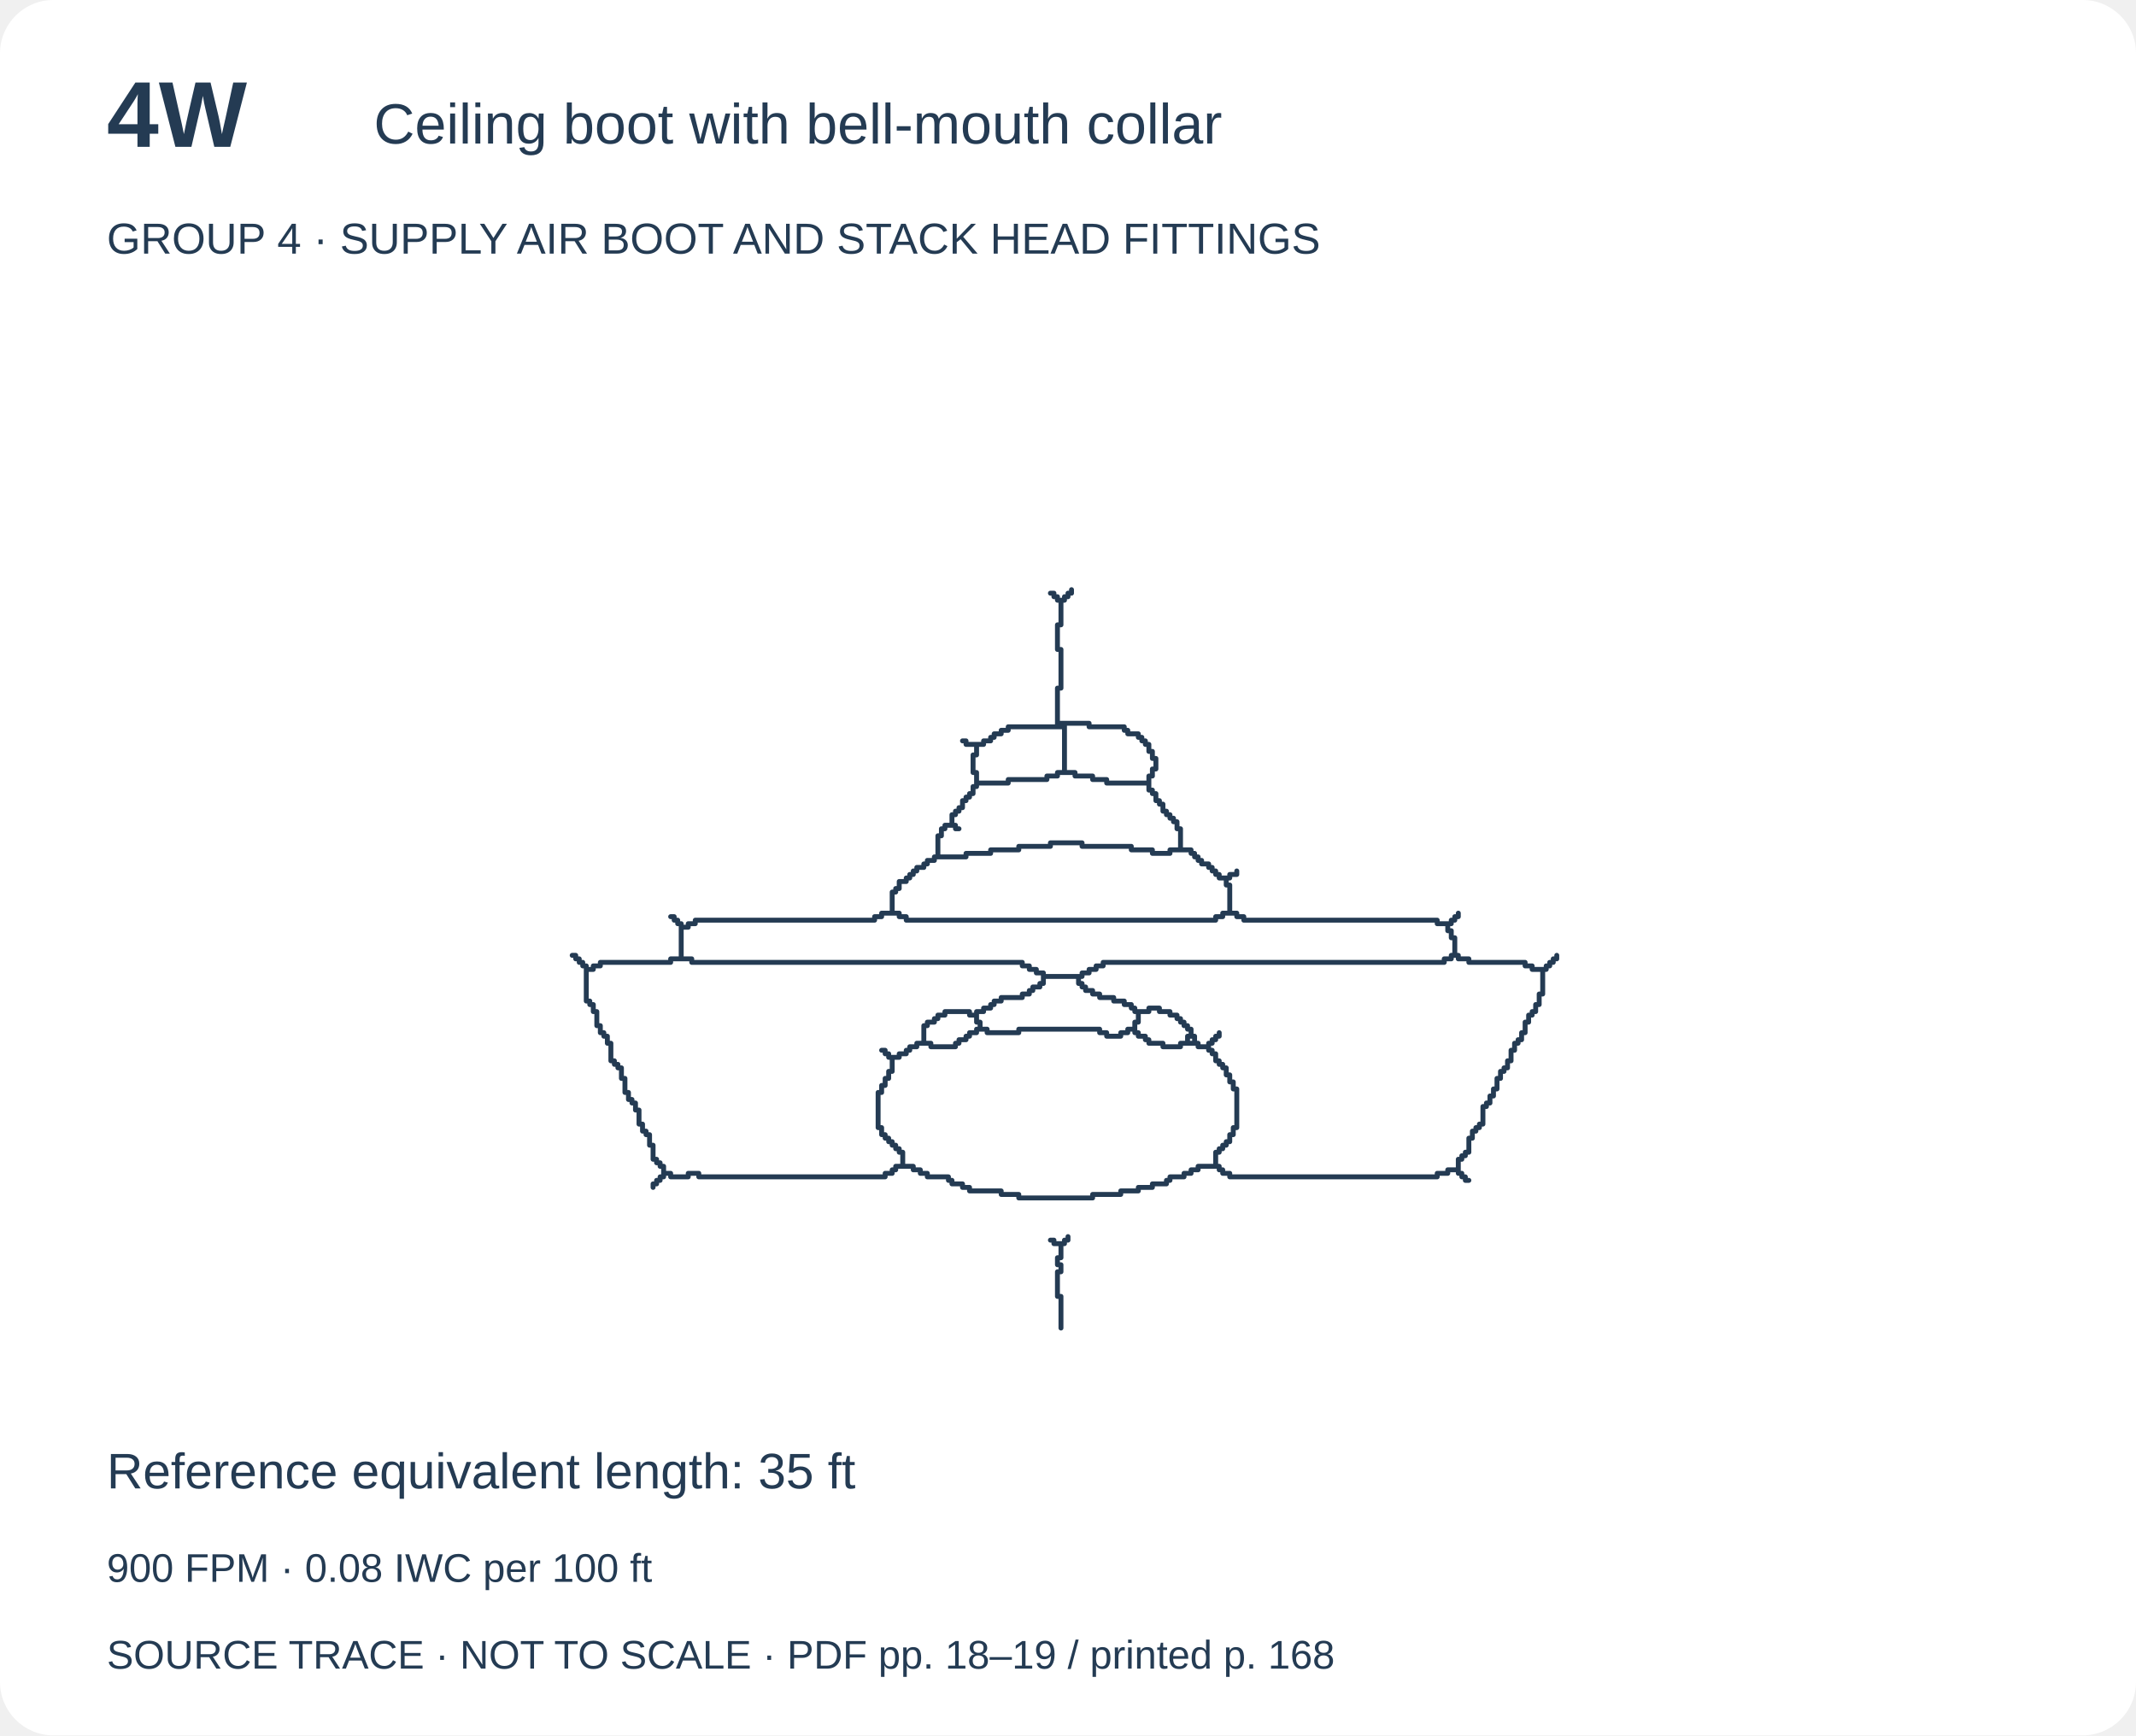
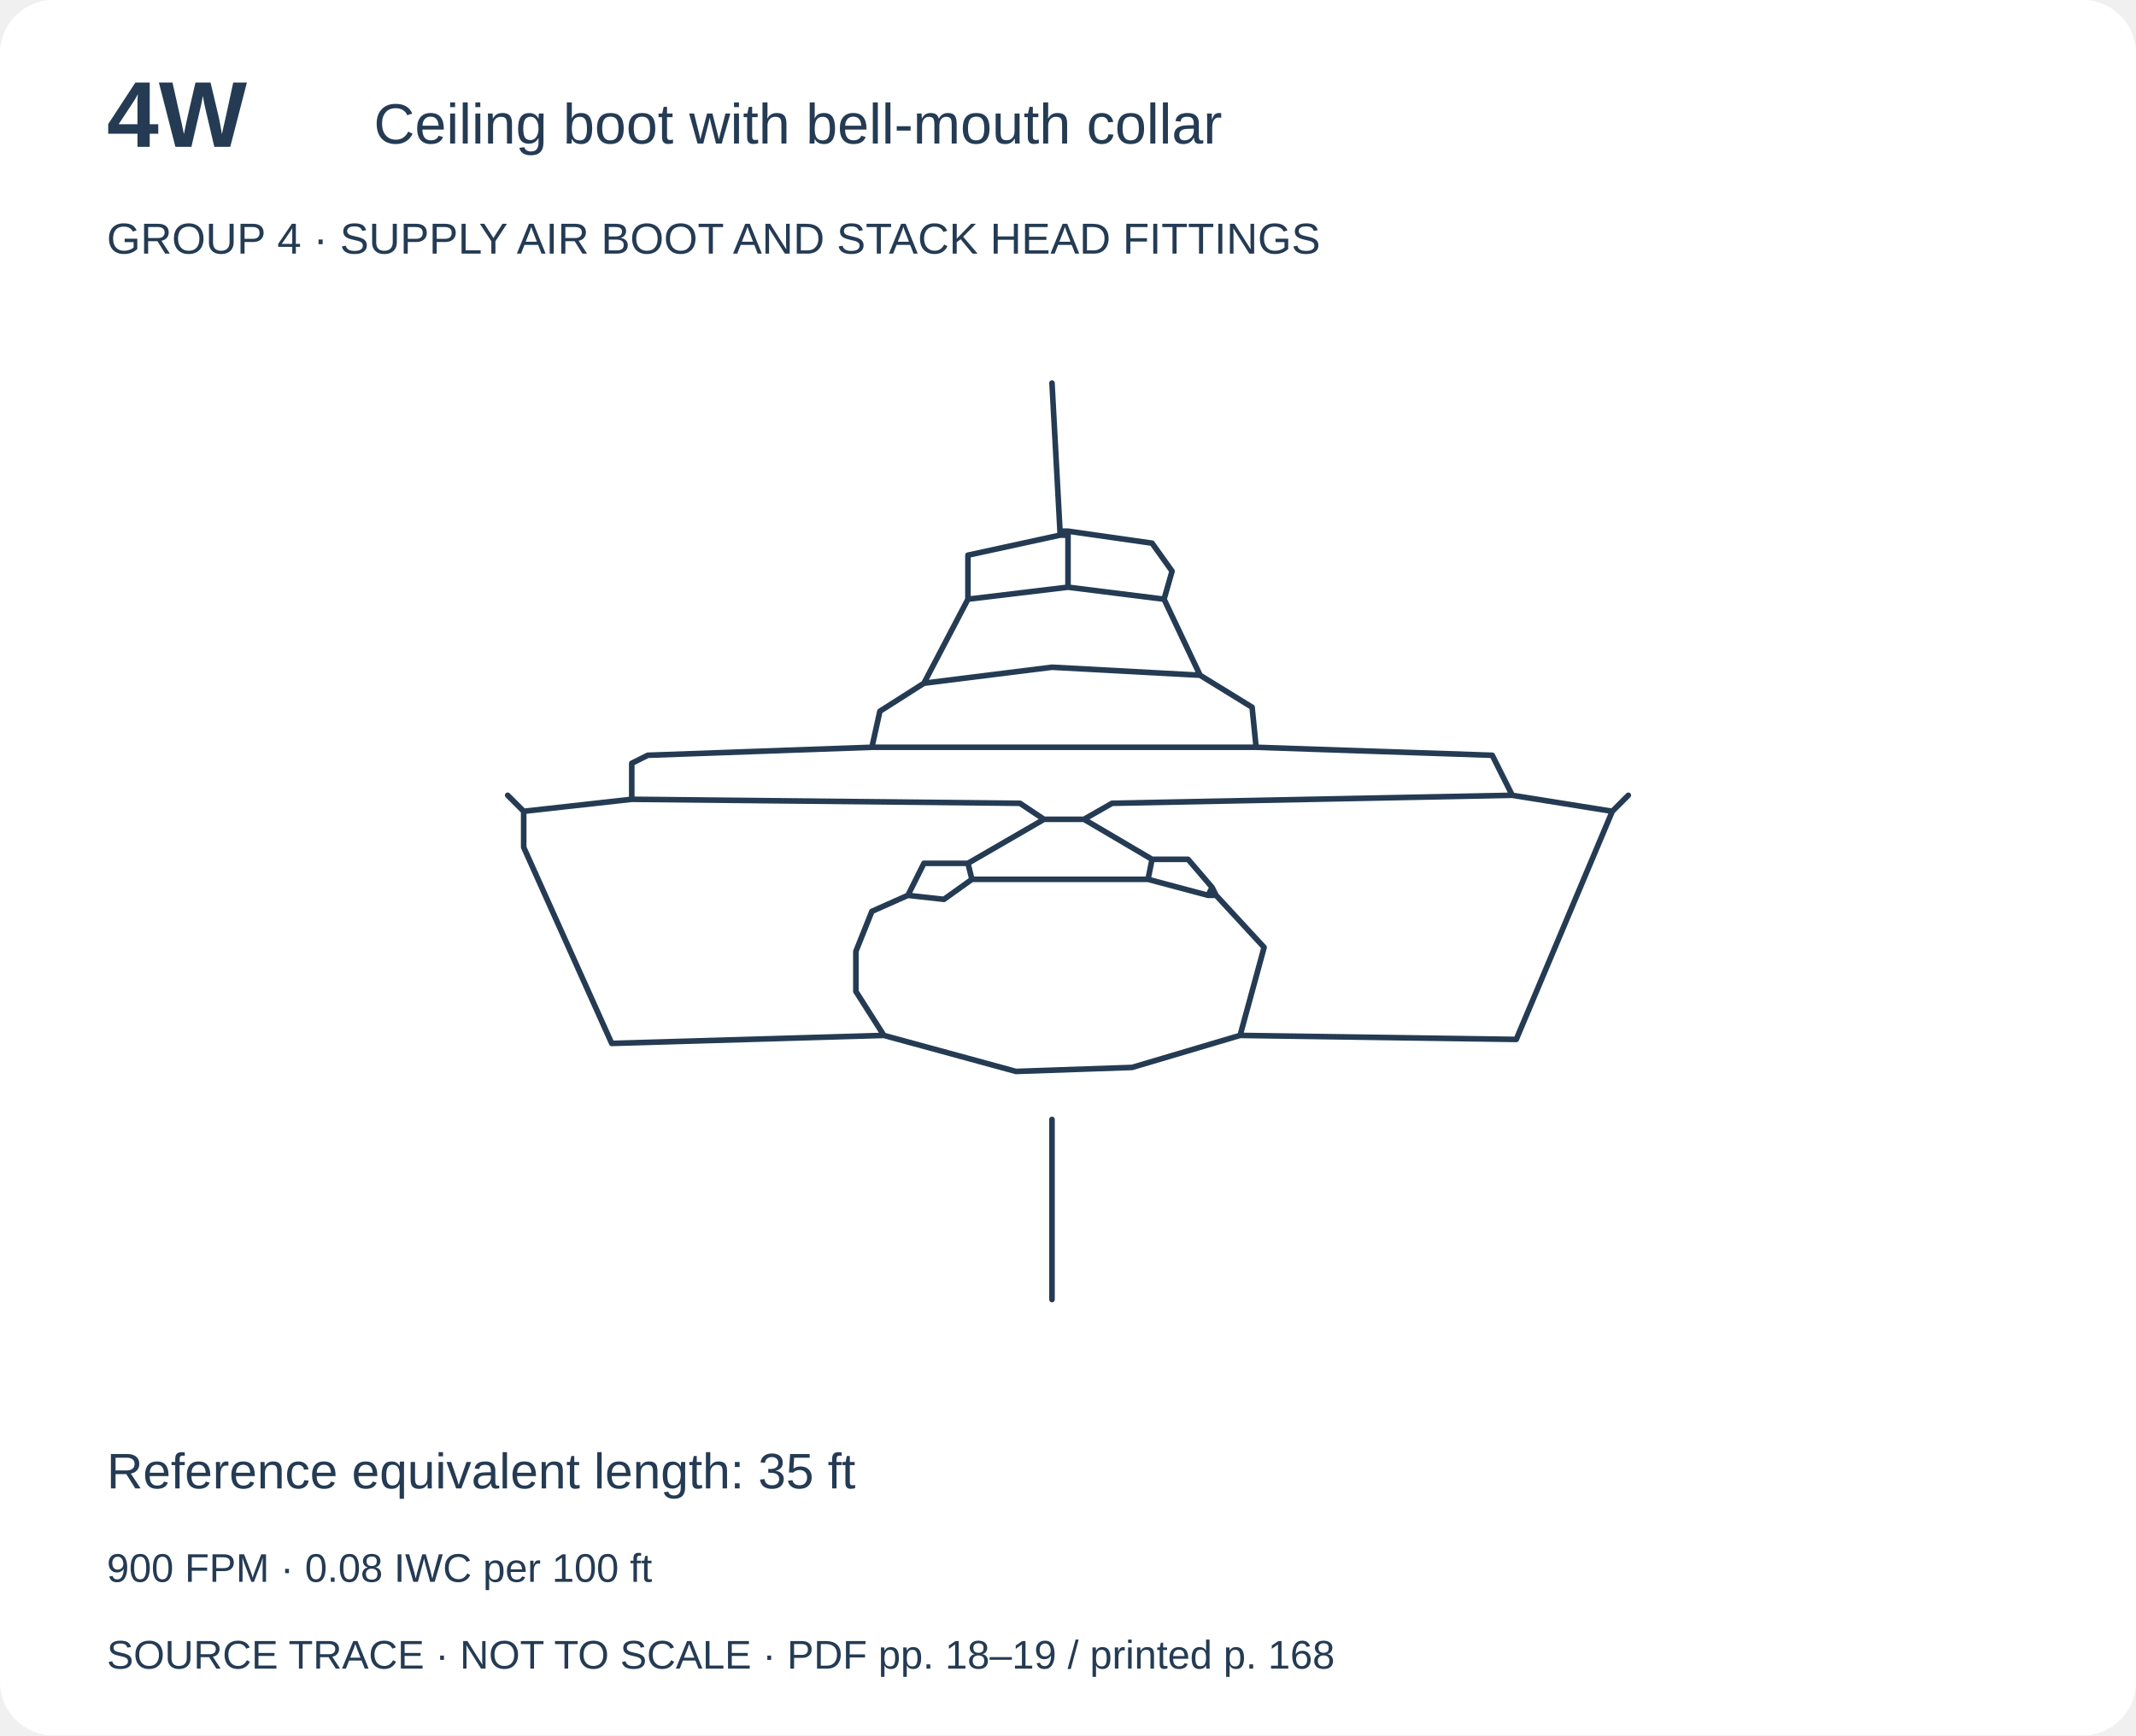
<svg xmlns="http://www.w3.org/2000/svg" width="640" height="520" viewBox="0 0 640 520" role="img" aria-labelledby="title desc">
  <style>text{font-family:Arial,sans-serif;fill:#243b53}</style>
  <rect width="640" height="520" rx="16" fill="white" />
  <text x="32" y="44" font-size="28" font-weight="700">4W</text>
  <text x="112" y="43" font-size="17">Ceiling boot with bell-mouth collar</text>
  <text x="32" y="76" font-size="13">GROUP 4 · SUPPLY AIR BOOT AND STACK HEAD FITTINGS</text>
-   <svg x="55" y="104" width="530" height="295" viewBox="0 0 340 280" preserveAspectRatio="xMidYMid meet">
-     <path d="M171 69L171 70M165 70L166 70M166 70L166 71M170 70L171 70M170 70L170 71M166 71L167 71M167 71L167 72M169 71L170 71M169 71L169 72M167 72L168 72M168 72L169 72M168 72L168 73M168 73L168 74M168 74L168 75M168 75L168 76M168 76L168 77M168 77L168 78M168 78L168 79M167 79L168 79M167 79L167 80M167 80L167 81M167 81L167 82M167 82L167 83M167 83L167 84M167 84L167 85M167 85L167 86M167 86L168 86M168 86L168 87M168 87L168 88M168 88L168 89M168 89L168 90M168 90L168 91M168 91L168 92M168 92L168 93M168 93L168 94M168 94L168 95M168 95L168 96M168 96L168 97M167 97L168 97M167 97L167 98M167 98L167 99M167 99L167 100M167 100L167 101M167 101L167 102M167 102L167 103M167 103L167 104M167 104L167 105M167 105L167 106M167 106L167 107M167 107L168 107M167 107L167 108M168 107L169 107M168 107L168 108M169 107L170 107M169 107L169 108M170 107L171 107M171 107L172 107M172 107L173 107M173 107L174 107M174 107L175 107M175 107L176 107M176 107L176 108M153 108L154 108M153 108L153 109M154 108L155 108M155 108L156 108M156 108L157 108M157 108L158 108M158 108L159 108M159 108L160 108M160 108L161 108M161 108L162 108M162 108L163 108M163 108L164 108M164 108L165 108M165 108L166 108M166 108L167 108M167 108L168 108M168 108L169 108M169 108L169 109M176 108L177 108M177 108L178 108M178 108L179 108M179 108L180 108M180 108L181 108M181 108L182 108M182 108L183 108M183 108L184 108M184 108L185 108M185 108L186 108M186 108L186 109M151 109L152 109M151 109L151 110M152 109L153 109M169 109L169 110M186 109L187 109M187 109L187 110M149 110L150 110M149 110L149 111M150 110L151 110M169 110L169 111M187 110L188 110M188 110L189 110M189 110L190 110M190 110L190 111M148 111L149 111M148 111L148 112M169 111L169 112M190 111L191 111M191 111L191 112M140 112L141 112M141 112L141 113M146 112L147 112M146 112L146 113M147 112L148 112M169 112L169 113M191 112L192 112M192 112L192 113M141 113L142 113M142 113L143 113M143 113L144 113M144 113L145 113M144 113L144 114M145 113L146 113M169 113L169 114M192 113L193 113M193 113L193 114M144 114L144 115M169 114L169 115M193 114L193 115M144 115L144 116M169 115L169 116M193 115L194 115M194 115L194 116M143 116L144 116M143 116L143 117M169 116L169 117M194 116L194 117M143 117L143 118M169 117L169 118M194 117L195 117M195 117L195 118M143 118L143 119M169 118L169 119M195 118L195 119M143 119L143 120M169 119L169 120M195 119L195 120M143 120L143 121M169 120L169 121M194 120L195 120M194 120L194 121M143 121L144 121M144 121L144 122M167 121L168 121M167 121L167 122M168 121L169 121M169 121L170 121M170 121L171 121M171 121L172 121M172 121L172 122M194 121L194 122M144 122L144 123M164 122L165 122M164 122L164 123M165 122L166 122M166 122L167 122M172 122L173 122M173 122L174 122M174 122L175 122M175 122L176 122M176 122L177 122M177 122L177 123M193 122L194 122M193 122L193 123M144 123L144 124M153 123L154 123M153 123L153 124M154 123L155 123M155 123L156 123M156 123L157 123M157 123L158 123M158 123L159 123M159 123L160 123M160 123L161 123M161 123L162 123M162 123L163 123M163 123L164 123M177 123L178 123M178 123L179 123M179 123L180 123M180 123L181 123M181 123L181 124M193 123L193 124M144 124L145 124M144 124L144 125M145 124L146 124M146 124L147 124M147 124L148 124M148 124L149 124M149 124L150 124M150 124L151 124M151 124L152 124M152 124L153 124M181 124L182 124M182 124L183 124M183 124L184 124M184 124L185 124M185 124L186 124M186 124L187 124M187 124L188 124M188 124L189 124M189 124L190 124M190 124L191 124M191 124L192 124M192 124L193 124M193 124L193 125M143 125L144 125M143 125L143 126M193 125L193 126M143 126L143 127M193 126L194 126M194 126L194 127M142 127L143 127M142 127L142 128M194 127L195 127M195 127L195 128M141 128L142 128M141 128L141 129M195 128L195 129M140 129L141 129M140 129L140 130M195 129L196 129M196 129L196 130M140 130L140 131M196 130L197 130M197 130L197 131M139 131L140 131M139 131L139 132M197 131L197 132M138 132L139 132M138 132L138 133M197 132L198 132M198 132L198 133M137 133L138 133M137 133L137 134M198 133L199 133M199 133L199 134M137 134L137 135M199 134L200 134M200 134L200 135M137 135L137 136M200 135L201 135M201 135L201 136M135 136L136 136M135 136L135 137M136 136L137 136M137 136L138 136M138 136L138 137M201 136L201 137M134 137L135 137M134 137L134 138M138 137L139 137M201 137L202 137M202 137L202 138M134 138L134 139M202 138L202 139M133 139L134 139M133 139L133 140M202 139L202 140M133 140L133 141M202 140L202 141M133 141L133 142M165 141L166 141M165 141L165 142M166 141L167 141M167 141L168 141M168 141L169 141M169 141L170 141M170 141L171 141M171 141L172 141M172 141L173 141M173 141L174 141M174 141L174 142M202 141L202 142M133 142L133 143M156 142L157 142M156 142L156 143M157 142L158 142M158 142L159 142M159 142L160 142M160 142L161 142M161 142L162 142M162 142L163 142M163 142L164 142M164 142L165 142M174 142L175 142M175 142L176 142M176 142L177 142M177 142L178 142M178 142L179 142M179 142L180 142M180 142L181 142M181 142L182 142M182 142L183 142M183 142L184 142M184 142L185 142M185 142L186 142M186 142L187 142M187 142L188 142M188 142L188 143M202 142L202 143M133 143L133 144M148 143L149 143M148 143L148 144M149 143L150 143M150 143L151 143M151 143L152 143M152 143L153 143M153 143L154 143M154 143L155 143M155 143L156 143M188 143L189 143M189 143L190 143M190 143L191 143M191 143L192 143M192 143L193 143M193 143L194 143M194 143L194 144M199 143L200 143M199 143L199 144M200 143L201 143M201 143L202 143M202 143L203 143M203 143L204 143M204 143L205 143M205 143L205 144M133 144L133 145M141 144L142 144M141 144L141 145M142 144L143 144M143 144L144 144M144 144L145 144M145 144L146 144M146 144L147 144M147 144L148 144M194 144L195 144M195 144L196 144M196 144L197 144M197 144L198 144M198 144L199 144M205 144L206 144M206 144L206 145M132 145L133 145M132 145L132 146M133 145L134 145M134 145L135 145M135 145L136 145M136 145L137 145M137 145L138 145M138 145L139 145M139 145L140 145M140 145L141 145M206 145L207 145M207 145L207 146M130 146L131 146M130 146L130 147M131 146L132 146M207 146L208 146M208 146L208 147M129 147L130 147M129 147L129 148M208 147L209 147M209 147L210 147M210 147L210 148M127 148L128 148M127 148L127 149M128 148L129 148M210 148L211 148M211 148L211 149M126 149L127 149M126 149L126 150M211 149L212 149M212 149L212 150M218 149L218 150M125 150L126 150M125 150L125 151M212 150L213 150M213 150L213 151M216 150L217 150M216 150L216 151M217 150L218 150M124 151L125 151M124 151L124 152M213 151L214 151M214 151L215 151M215 151L216 151M215 151L215 152M122 152L123 152M122 152L122 153M123 152L124 152M215 152L215 153M122 153L122 154M215 153L216 153M216 153L216 154M121 154L122 154M121 154L121 155M216 154L216 155M120 155L121 155M120 155L120 156M216 155L216 156M120 156L120 157M216 156L216 157M120 157L120 158M216 157L216 158M120 158L120 159M216 158L216 159M120 159L120 160M216 159L216 160M120 160L120 161M216 160L216 161M117 161L118 161M117 161L117 162M118 161L119 161M119 161L120 161M120 161L121 161M121 161L122 161M122 161L122 162M214 161L215 161M214 161L214 162M215 161L216 161M216 161L217 161M217 161L218 161M218 161L218 162M281 161L281 162M57 162L58 162M58 162L58 163M115 162L116 162M115 162L115 163M116 162L117 162M122 162L123 162M123 162L124 162M124 162L124 163M212 162L213 162M212 162L212 163M213 162L214 162M218 162L219 162M219 162L220 162M220 162L220 163M280 162L281 162M280 162L280 163M58 163L59 163M59 163L59 164M64 163L65 163M64 163L64 164M65 163L66 163M66 163L67 163M67 163L68 163M68 163L69 163M69 163L70 163M70 163L71 163M71 163L72 163M72 163L73 163M73 163L74 163M74 163L75 163M75 163L76 163M76 163L77 163M77 163L78 163M78 163L79 163M79 163L80 163M80 163L81 163M81 163L82 163M82 163L83 163M83 163L84 163M84 163L85 163M85 163L86 163M86 163L87 163M87 163L88 163M88 163L89 163M89 163L90 163M90 163L91 163M91 163L92 163M92 163L93 163M93 163L94 163M94 163L95 163M95 163L96 163M96 163L97 163M97 163L98 163M98 163L99 163M99 163L100 163M100 163L101 163M101 163L102 163M102 163L103 163M103 163L104 163M104 163L105 163M105 163L106 163M106 163L107 163M107 163L108 163M108 163L109 163M109 163L110 163M110 163L111 163M111 163L112 163M112 163L113 163M113 163L114 163M114 163L115 163M124 163L125 163M125 163L126 163M126 163L127 163M127 163L128 163M128 163L129 163M129 163L130 163M130 163L131 163M131 163L132 163M132 163L133 163M133 163L134 163M134 163L135 163M135 163L136 163M136 163L137 163M137 163L138 163M138 163L139 163M139 163L140 163M140 163L141 163M141 163L142 163M142 163L143 163M143 163L144 163M144 163L145 163M145 163L146 163M146 163L147 163M147 163L148 163M148 163L149 163M149 163L150 163M150 163L151 163M151 163L152 163M152 163L153 163M153 163L154 163M154 163L155 163M155 163L156 163M156 163L157 163M157 163L158 163M158 163L159 163M159 163L160 163M160 163L161 163M161 163L162 163M162 163L163 163M163 163L164 163M164 163L165 163M165 163L166 163M166 163L167 163M167 163L168 163M168 163L169 163M169 163L170 163M170 163L171 163M171 163L172 163M172 163L173 163M173 163L174 163M174 163L175 163M175 163L176 163M176 163L177 163M177 163L178 163M178 163L179 163M179 163L180 163M180 163L181 163M181 163L182 163M182 163L183 163M183 163L184 163M184 163L185 163M185 163L186 163M186 163L187 163M187 163L188 163M188 163L189 163M189 163L190 163M190 163L191 163M191 163L192 163M192 163L193 163M193 163L194 163M194 163L195 163M195 163L196 163M196 163L197 163M197 163L198 163M198 163L199 163M199 163L200 163M200 163L201 163M201 163L202 163M202 163L203 163M203 163L204 163M204 163L205 163M205 163L206 163M206 163L207 163M207 163L208 163M208 163L209 163M209 163L210 163M210 163L211 163M211 163L212 163M220 163L221 163M221 163L222 163M222 163L223 163M223 163L224 163M224 163L225 163M225 163L226 163M226 163L227 163M227 163L228 163M228 163L229 163M229 163L230 163M230 163L231 163M231 163L232 163M232 163L233 163M233 163L234 163M234 163L235 163M235 163L236 163M236 163L237 163M237 163L238 163M238 163L239 163M239 163L240 163M240 163L241 163M241 163L242 163M242 163L243 163M243 163L244 163M244 163L245 163M245 163L246 163M246 163L247 163M247 163L248 163M248 163L249 163M249 163L250 163M250 163L251 163M251 163L252 163M252 163L253 163M253 163L254 163M254 163L255 163M255 163L256 163M256 163L257 163M257 163L258 163M258 163L259 163M259 163L260 163M260 163L261 163M261 163L262 163M262 163L263 163M263 163L264 163M264 163L265 163M265 163L266 163M266 163L267 163M267 163L268 163M268 163L269 163M269 163L270 163M270 163L271 163M271 163L272 163M272 163L273 163M273 163L274 163M274 163L275 163M275 163L275 164M279 163L280 163M279 163L279 164M59 164L60 164M60 164L60 165M62 164L63 164M62 164L62 165M63 164L64 164M275 164L276 164M276 164L277 164M277 164L278 164M278 164L279 164M278 164L278 165M60 165L61 165M60 165L60 166M61 165L62 165M278 165L278 166M60 166L60 167M278 166L279 166M279 166L279 167M60 167L60 168M279 167L279 168M60 168L60 169M279 168L280 168M280 168L280 169M60 169L60 170M280 169L280 170M60 170L60 171M280 170L280 171M60 171L60 172M280 171L280 172M60 172L60 173M280 172L280 173M29 173L30 173M30 173L30 174M60 173L60 174M279 173L280 173M279 173L279 174M280 173L281 173M281 173L281 174M309 173L309 174M30 174L31 174M31 174L31 175M57 174L58 174M57 174L57 175M58 174L59 174M59 174L60 174M60 174L61 174M61 174L62 174M62 174L63 174M63 174L63 175M277 174L278 174M277 174L277 175M278 174L279 174M281 174L282 174M282 174L283 174M283 174L284 174M284 174L284 175M308 174L309 174M308 174L308 175M31 175L32 175M32 175L32 176M37 175L38 175M37 175L37 176M38 175L39 175M39 175L40 175M40 175L41 175M41 175L42 175M42 175L43 175M43 175L44 175M44 175L45 175M45 175L46 175M46 175L47 175M47 175L48 175M48 175L49 175M49 175L50 175M50 175L51 175M51 175L52 175M52 175L53 175M53 175L54 175M54 175L55 175M55 175L56 175M56 175L57 175M63 175L64 175M64 175L65 175M65 175L66 175M66 175L67 175M67 175L68 175M68 175L69 175M69 175L70 175M70 175L71 175M71 175L72 175M72 175L73 175M73 175L74 175M74 175L75 175M75 175L76 175M76 175L77 175M77 175L78 175M78 175L79 175M79 175L80 175M80 175L81 175M81 175L82 175M82 175L83 175M83 175L84 175M84 175L85 175M85 175L86 175M86 175L87 175M87 175L88 175M88 175L89 175M89 175L90 175M90 175L91 175M91 175L92 175M92 175L93 175M93 175L94 175M94 175L95 175M95 175L96 175M96 175L97 175M97 175L98 175M98 175L99 175M99 175L100 175M100 175L101 175M101 175L102 175M102 175L103 175M103 175L104 175M104 175L105 175M105 175L106 175M106 175L107 175M107 175L108 175M108 175L109 175M109 175L110 175M110 175L111 175M111 175L112 175M112 175L113 175M113 175L114 175M114 175L115 175M115 175L116 175M116 175L117 175M117 175L118 175M118 175L119 175M119 175L120 175M120 175L121 175M121 175L122 175M122 175L123 175M123 175L124 175M124 175L125 175M125 175L126 175M126 175L127 175M127 175L128 175M128 175L129 175M129 175L130 175M130 175L131 175M131 175L132 175M132 175L133 175M133 175L134 175M134 175L135 175M135 175L136 175M136 175L137 175M137 175L138 175M138 175L139 175M139 175L140 175M140 175L141 175M141 175L142 175M142 175L143 175M143 175L144 175M144 175L145 175M145 175L146 175M146 175L147 175M147 175L148 175M148 175L149 175M149 175L150 175M150 175L151 175M151 175L152 175M152 175L153 175M153 175L154 175M154 175L155 175M155 175L156 175M156 175L157 175M157 175L157 176M180 175L181 175M180 175L180 176M181 175L182 175M182 175L183 175M183 175L184 175M184 175L185 175M185 175L186 175M186 175L187 175M187 175L188 175M188 175L189 175M189 175L190 175M190 175L191 175M191 175L192 175M192 175L193 175M193 175L194 175M194 175L195 175M195 175L196 175M196 175L197 175M197 175L198 175M198 175L199 175M199 175L200 175M200 175L201 175M201 175L202 175M202 175L203 175M203 175L204 175M204 175L205 175M205 175L206 175M206 175L207 175M207 175L208 175M208 175L209 175M209 175L210 175M210 175L211 175M211 175L212 175M212 175L213 175M213 175L214 175M214 175L215 175M215 175L216 175M216 175L217 175M217 175L218 175M218 175L219 175M219 175L220 175M220 175L221 175M221 175L222 175M222 175L223 175M223 175L224 175M224 175L225 175M225 175L226 175M226 175L227 175M227 175L228 175M228 175L229 175M229 175L230 175M230 175L231 175M231 175L232 175M232 175L233 175M233 175L234 175M234 175L235 175M235 175L236 175M236 175L237 175M237 175L238 175M238 175L239 175M239 175L240 175M240 175L241 175M241 175L242 175M242 175L243 175M243 175L244 175M244 175L245 175M245 175L246 175M246 175L247 175M247 175L248 175M248 175L249 175M249 175L250 175M250 175L251 175M251 175L252 175M252 175L253 175M253 175L254 175M254 175L255 175M255 175L256 175M256 175L257 175M257 175L258 175M258 175L259 175M259 175L260 175M260 175L261 175M261 175L262 175M262 175L263 175M263 175L264 175M264 175L265 175M265 175L266 175M266 175L267 175M267 175L268 175M268 175L269 175M269 175L270 175M270 175L271 175M271 175L272 175M272 175L273 175M273 175L274 175M274 175L275 175M275 175L276 175M276 175L277 175M284 175L285 175M285 175L286 175M286 175L287 175M287 175L288 175M288 175L289 175M289 175L290 175M290 175L291 175M291 175L292 175M292 175L293 175M293 175L294 175M294 175L295 175M295 175L296 175M296 175L297 175M297 175L298 175M298 175L299 175M299 175L300 175M300 175L300 176M307 175L308 175M307 175L307 176M32 176L33 176M33 176L33 177M35 176L36 176M35 176L35 177M36 176L37 176M157 176L158 176M158 176L159 176M159 176L159 177M178 176L179 176M178 176L178 177M179 176L180 176M300 176L301 176M301 176L302 176M302 176L302 177M306 176L307 176M306 176L306 177M33 177L34 177M33 177L33 178M34 177L35 177M159 177L160 177M160 177L161 177M161 177L161 178M176 177L177 177M176 177L176 178M177 177L178 177M302 177L303 177M303 177L304 177M304 177L305 177M305 177L306 177M305 177L305 178M33 178L33 179M161 178L162 178M162 178L163 178M163 178L163 179M174 178L175 178M174 178L174 179M175 178L176 178M305 178L305 179M33 179L33 180M163 179L164 179M163 179L163 180M164 179L165 179M165 179L166 179M166 179L167 179M167 179L168 179M168 179L169 179M169 179L170 179M170 179L171 179M171 179L172 179M172 179L173 179M173 179L174 179M173 179L173 180M305 179L305 180M33 180L33 181M163 180L163 181M173 180L173 181M305 180L305 181M33 181L33 182M162 181L163 181M162 181L162 182M173 181L174 181M174 181L174 182M305 181L305 182M33 182L33 183M160 182L161 182M160 182L160 183M161 182L162 182M174 182L175 182M175 182L175 183M305 182L305 183M33 183L33 184M159 183L160 183M159 183L159 184M175 183L176 183M176 183L177 183M177 183L177 184M305 183L305 184M33 184L33 185M157 184L158 184M157 184L157 185M158 184L159 184M177 184L178 184M178 184L179 184M179 184L179 185M304 184L305 184M304 184L304 185M33 185L33 186M151 185L152 185M151 185L151 186M152 185L153 185M153 185L154 185M154 185L155 185M155 185L156 185M156 185L157 185M179 185L180 185M180 185L181 185M181 185L182 185M182 185L183 185M183 185L183 186M304 185L304 186M33 186L34 186M34 186L34 187M149 186L150 186M149 186L149 187M150 186L151 186M183 186L184 186M184 186L185 186M185 186L186 186M186 186L186 187M304 186L304 187M34 187L35 187M35 187L35 188M148 187L149 187M148 187L148 188M186 187L187 187M187 187L188 187M188 187L188 188M303 187L304 187M303 187L303 188M35 188L35 189M146 188L147 188M146 188L146 189M147 188L148 188M188 188L189 188M189 188L189 189M193 188L194 188M193 188L193 189M194 188L195 188M195 188L196 188M196 188L196 189M303 188L303 189M35 189L36 189M36 189L36 190M135 189L136 189M135 189L135 190M136 189L137 189M137 189L138 189M138 189L139 189M139 189L140 189M140 189L141 189M141 189L142 189M142 189L142 190M144 189L145 189M144 189L144 190M145 189L146 189M189 189L190 189M190 189L191 189M190 189L190 190M191 189L192 189M192 189L193 189M196 189L197 189M197 189L198 189M198 189L199 189M199 189L199 190M302 189L303 189M302 189L302 190M36 190L36 191M133 190L134 190M133 190L133 191M134 190L135 190M142 190L143 190M143 190L144 190M144 190L144 191M190 190L190 191M199 190L200 190M200 190L201 190M201 190L201 191M301 190L302 190M301 190L301 191M36 191L36 192M132 191L133 191M132 191L132 192M144 191L144 192M190 191L190 192M201 191L202 191M202 191L202 192M301 191L301 192M36 192L36 193M130 192L131 192M130 192L130 193M131 192L132 192M144 192L145 192M145 192L145 193M189 192L190 192M189 192L189 193M202 192L203 192M203 192L203 193M300 192L301 192M300 192L300 193M36 193L37 193M37 193L37 194M129 193L130 193M129 193L129 194M145 193L145 194M189 193L189 194M203 193L204 193M204 193L204 194M300 193L300 194M37 194L37 195M129 194L129 195M144 194L145 194M144 194L144 195M145 194L146 194M146 194L147 194M147 194L147 195M156 194L157 194M156 194L156 195M157 194L158 194M158 194L159 194M159 194L160 194M160 194L161 194M161 194L162 194M162 194L163 194M163 194L164 194M164 194L165 194M165 194L166 194M166 194L167 194M167 194L168 194M168 194L169 194M169 194L170 194M170 194L171 194M171 194L172 194M172 194L173 194M173 194L174 194M174 194L175 194M175 194L176 194M176 194L177 194M177 194L178 194M178 194L179 194M179 194L179 195M187 194L188 194M187 194L187 195M188 194L189 194M189 194L189 195M204 194L205 194M205 194L205 195M300 194L300 195M37 195L38 195M38 195L38 196M129 195L129 196M142 195L143 195M142 195L142 196M143 195L144 195M147 195L148 195M148 195L149 195M149 195L150 195M150 195L151 195M151 195L152 195M152 195L153 195M153 195L154 195M154 195L155 195M155 195L156 195M179 195L180 195M180 195L181 195M181 195L181 196M185 195L186 195M185 195L185 196M186 195L187 195M189 195L190 195M190 195L190 196M205 195L205 196M213 195L213 196M299 195L300 195M299 195L299 196M38 196L39 196M39 196L39 197M129 196L129 197M141 196L142 196M141 196L141 197M181 196L182 196M182 196L183 196M183 196L184 196M184 196L185 196M190 196L191 196M191 196L192 196M192 196L192 197M204 196L205 196M204 196L204 197M205 196L206 196M206 196L206 197M212 196L213 196M212 196L212 197M299 196L299 197M39 197L39 198M129 197L129 198M139 197L140 197M139 197L139 198M140 197L141 197M192 197L193 197M193 197L193 198M204 197L204 198M206 197L206 198M211 197L212 197M211 197L211 198M298 197L299 197M298 197L298 198M39 198L40 198M40 198L40 199M127 198L128 198M127 198L127 199M128 198L129 198M129 198L130 198M130 198L131 198M131 198L131 199M138 198L139 198M138 198L138 199M193 198L194 198M194 198L195 198M195 198L196 198M196 198L197 198M197 198L197 199M202 198L203 198M202 198L202 199M203 198L204 198M204 198L205 198M205 198L206 198M206 198L207 198M207 198L207 199M210 198L211 198M210 198L210 199M297 198L298 198M297 198L297 199M40 199L40 200M125 199L126 199M125 199L125 200M126 199L127 199M131 199L132 199M132 199L133 199M133 199L134 199M134 199L135 199M135 199L136 199M136 199L137 199M137 199L138 199M197 199L198 199M198 199L199 199M199 199L200 199M200 199L201 199M201 199L202 199M207 199L208 199M208 199L209 199M209 199L210 199M210 199L210 200M297 199L297 200M40 200L40 201M117 200L118 200M118 200L118 201M124 200L125 200M124 200L124 201M210 200L211 200M211 200L211 201M296 200L297 200M296 200L296 201M40 201L40 202M118 201L119 201M119 201L119 202M122 201L123 201M122 201L122 202M123 201L124 201M211 201L212 201M212 201L212 202M296 201L296 202M40 202L40 203M119 202L120 202M120 202L121 202M120 202L120 203M121 202L122 202M212 202L212 203M296 202L296 203M40 203L41 203M41 203L41 204M120 203L120 204M212 203L213 203M213 203L213 204M295 203L296 203M295 203L295 204M41 204L42 204M42 204L42 205M120 204L120 205M213 204L214 204M214 204L214 205M295 204L295 205M42 205L43 205M43 205L43 206M120 205L120 206M214 205L215 205M215 205L215 206M294 205L295 205M294 205L294 206M43 206L43 207M119 206L120 206M119 206L119 207M215 206L215 207M293 206L294 206M293 206L293 207M43 207L43 208M119 207L119 208M215 207L216 207M216 207L216 208M293 207L293 208M43 208L44 208M44 208L44 209M118 208L119 208M118 208L118 209M216 208L216 209M292 208L293 208M292 208L292 209M44 209L44 210M118 209L118 210M216 209L217 209M217 209L217 210M292 209L292 210M44 210L44 211M117 210L118 210M117 210L117 211M217 210L217 211M292 210L292 211M44 211L44 212M117 211L117 212M217 211L218 211M218 211L218 212M291 211L292 211M291 211L291 212M44 212L45 212M45 212L45 213M116 212L117 212M116 212L116 213M218 212L218 213M291 212L291 213M45 213L45 214M116 213L116 214M218 213L218 214M290 213L291 213M290 213L290 214M45 214L46 214M46 214L46 215M116 214L116 215M218 214L218 215M290 214L290 215M46 215L47 215M47 215L47 216M116 215L116 216M218 215L218 216M289 215L290 215M289 215L289 216M47 216L47 217M116 216L116 217M218 216L218 217M288 216L289 216M288 216L288 217M47 217L48 217M48 217L48 218M116 217L116 218M218 217L218 218M288 217L288 218M48 218L48 219M116 218L116 219M218 218L218 219M288 218L288 219M48 219L48 220M116 219L116 220M218 219L218 220M288 219L288 220M48 220L48 221M116 220L116 221M218 220L218 221M288 220L288 221M48 221L49 221M49 221L49 222M116 221L116 222M218 221L218 222M287 221L288 221M287 221L287 222M49 222L49 223M116 222L117 222M117 222L117 223M217 222L218 222M217 222L217 223M286 222L287 222M286 222L286 223M49 223L50 223M50 223L50 224M117 223L117 224M217 223L217 224M285 223L286 223M285 223L285 224M50 224L51 224M51 224L51 225M117 224L118 224M118 224L118 225M216 224L217 224M216 224L216 225M285 224L285 225M51 225L51 226M118 225L119 225M119 225L119 226M216 225L216 226M284 225L285 225M284 225L284 226M51 226L51 227M119 226L120 226M120 226L120 227M215 226L216 226M215 226L215 227M284 226L284 227M51 227L52 227M52 227L52 228M120 227L121 227M121 227L121 228M214 227L215 227M214 227L214 228M284 227L284 228M52 228L52 229M121 228L122 228M122 228L122 229M213 228L214 228M213 228L213 229M284 228L284 229M52 229L52 230M122 229L123 229M123 229L123 230M212 229L213 229M212 229L212 230M283 229L284 229M283 229L283 230M52 230L52 231M123 230L123 231M212 230L212 231M282 230L283 230M282 230L282 231M52 231L53 231M53 231L53 232M123 231L123 232M212 231L212 232M281 231L282 231M281 231L281 232M53 232L54 232M54 232L54 233M123 232L123 233M212 232L212 233M281 232L281 233M54 233L55 233M55 233L55 234M121 233L122 233M121 233L121 234M122 233L123 233M123 233L124 233M124 233L125 233M125 233L126 233M126 233L126 234M207 233L208 233M207 233L207 234M208 233L209 233M209 233L210 233M210 233L211 233M211 233L212 233M212 233L213 233M213 233L213 234M281 233L281 234M55 234L55 235M120 234L121 234M120 234L120 235M126 234L127 234M127 234L128 234M128 234L128 235M205 234L206 234M205 234L205 235M206 234L207 234M213 234L214 234M214 234L214 235M278 234L279 234M278 234L278 235M279 234L280 234M280 234L281 234M281 234L281 235M55 235L56 235M55 235L55 236M56 235L57 235M57 235L57 236M62 235L63 235M62 235L62 236M63 235L64 235M64 235L65 235M65 235L65 236M118 235L119 235M118 235L118 236M119 235L120 235M128 235L129 235M129 235L130 235M130 235L130 236M203 235L204 235M203 235L203 236M204 235L205 235M214 235L215 235M215 235L216 235M216 235L216 236M275 235L276 235M275 235L275 236M276 235L277 235M277 235L278 235M281 235L282 235M282 235L282 236M54 236L55 236M54 236L54 237M57 236L58 236M58 236L59 236M59 236L60 236M60 236L61 236M61 236L62 236M65 236L66 236M66 236L67 236M67 236L68 236M68 236L69 236M69 236L70 236M70 236L71 236M71 236L72 236M72 236L73 236M73 236L74 236M74 236L75 236M75 236L76 236M76 236L77 236M77 236L78 236M78 236L79 236M79 236L80 236M80 236L81 236M81 236L82 236M82 236L83 236M83 236L84 236M84 236L85 236M85 236L86 236M86 236L87 236M87 236L88 236M88 236L89 236M89 236L90 236M90 236L91 236M91 236L92 236M92 236L93 236M93 236L94 236M94 236L95 236M95 236L96 236M96 236L97 236M97 236L98 236M98 236L99 236M99 236L100 236M100 236L101 236M101 236L102 236M102 236L103 236M103 236L104 236M104 236L105 236M105 236L106 236M106 236L107 236M107 236L108 236M108 236L109 236M109 236L110 236M110 236L111 236M111 236L112 236M112 236L113 236M113 236L114 236M114 236L115 236M115 236L116 236M116 236L117 236M117 236L118 236M130 236L131 236M131 236L132 236M132 236L133 236M133 236L134 236M134 236L135 236M135 236L136 236M136 236L136 237M199 236L200 236M199 236L199 237M200 236L201 236M201 236L202 236M202 236L203 236M216 236L217 236M217 236L218 236M218 236L219 236M219 236L220 236M220 236L221 236M221 236L222 236M222 236L223 236M223 236L224 236M224 236L225 236M225 236L226 236M226 236L227 236M227 236L228 236M228 236L229 236M229 236L230 236M230 236L231 236M231 236L232 236M232 236L233 236M233 236L234 236M234 236L235 236M235 236L236 236M236 236L237 236M237 236L238 236M238 236L239 236M239 236L240 236M240 236L241 236M241 236L242 236M242 236L243 236M243 236L244 236M244 236L245 236M245 236L246 236M246 236L247 236M247 236L248 236M248 236L249 236M249 236L250 236M250 236L251 236M251 236L252 236M252 236L253 236M253 236L254 236M254 236L255 236M255 236L256 236M256 236L257 236M257 236L258 236M258 236L259 236M259 236L260 236M260 236L261 236M261 236L262 236M262 236L263 236M263 236L264 236M264 236L265 236M265 236L266 236M266 236L267 236M267 236L268 236M268 236L269 236M269 236L270 236M270 236L271 236M271 236L272 236M272 236L273 236M273 236L274 236M274 236L275 236M282 236L283 236M283 236L283 237M53 237L54 237M53 237L53 238M136 237L137 237M137 237L137 238M198 237L199 237M198 237L198 238M283 237L284 237M52 238L53 238M52 238L52 239M137 238L138 238M138 238L139 238M139 238L140 238M140 238L140 239M194 238L195 238M194 238L194 239M195 238L196 238M196 238L197 238M197 238L198 238M140 239L141 239M141 239L142 239M142 239L142 240M190 239L191 239M190 239L190 240M191 239L192 239M192 239L193 239M193 239L194 239M142 240L143 240M143 240L144 240M144 240L145 240M145 240L146 240M146 240L147 240M147 240L148 240M148 240L149 240M149 240L150 240M150 240L151 240M151 240L151 241M185 240L186 240M185 240L185 241M186 240L187 240M187 240L188 240M188 240L189 240M189 240L190 240M151 241L152 241M152 241L153 241M153 241L154 241M154 241L155 241M155 241L156 241M156 241L156 242M177 241L178 241M177 241L177 242M178 241L179 241M179 241L180 241M180 241L181 241M181 241L182 241M182 241L183 241M183 241L184 241M184 241L185 241M156 242L157 242M157 242L158 242M158 242L159 242M159 242L160 242M160 242L161 242M161 242L162 242M162 242L163 242M163 242L164 242M164 242L165 242M165 242L166 242M166 242L167 242M167 242L168 242M168 242L169 242M169 242L170 242M170 242L171 242M171 242L172 242M172 242L173 242M173 242L174 242M174 242L175 242M175 242L176 242M176 242L177 242M170 253L170 254M165 254L166 254M166 254L166 255M169 254L170 254M169 254L169 255M166 255L167 255M167 255L168 255M168 255L169 255M168 255L168 256M168 256L168 257M168 257L168 258M168 258L168 259M167 259L168 259M167 259L167 260M167 260L167 261M167 261L168 261M168 261L168 262M168 262L168 263M167 263L168 263M167 263L167 264M167 264L167 265M167 265L167 266M167 266L167 267M167 267L167 268M167 268L167 269M167 269L167 270M167 270L168 270M168 270L168 271M168 271L168 272M168 272L168 273M168 273L168 274M168 274L168 275M168 275L168 276M168 276L168 277M168 277L168 278M168 278L168 279" fill="none" stroke="#243b53" stroke-width="1.4" stroke-linecap="round" stroke-linejoin="round" />
+   <svg x="55" y="104" width="530" height="295" viewBox="61 77 296 246" preserveAspectRatio="xMidYMid meet">
+     <path d="M205 86L207 123M207 123L208 123M207 123L207 124M208 123L209 123M208 123L208 124M209 123L230 126L235 133L233 140M209 123L209 124M207 124L184 129L184 140M207 124L208 124M208 124L209 124M209 124L209 137M209 137L184 140M209 137L233 140M184 140L173 161M233 140L242 159M242 159L205 157L173 161M242 159L255 167L256 177M173 161L162 168L160 177M160 177L104 179L100 181L100 190M160 177L256 177M256 177L315 179L320 189M69 189L73 193M320 189L220 191L213 195M320 189L345 193M349 189L345 193M100 190L73 193M100 190L197 191L203 195M73 193L73 202L95 251L163 249M345 193L321 250L252 249M203 195L213 195M203 195L184 206M213 195L230 205M230 205L239 205L245 212M230 205L229 210M184 206L173 206L169 214M184 206L185 210M185 210L178 215L169 214M185 210L229 210M229 210L244 214M245 212L244 214M245 212L246 214M169 214L160 218L156 228L156 238L163 249M244 214L246 214M246 214L258 227L252 249M163 249L196 258L225 257L252 249M205 270L205 315" fill="none" stroke="#243b53" stroke-width="1.4" stroke-linecap="round" stroke-linejoin="round" />
  </svg>
  <text x="32" y="446" font-size="15">Reference equivalent length: 35 ft</text>
  <text x="32" y="474" font-size="12">900 FPM · 0.08 IWC per 100 ft</text>
  <text x="32" y="500" font-size="12">SOURCE TRACE · NOT TO SCALE · PDF pp. 18–19 / printed p. 168</text>
</svg>
